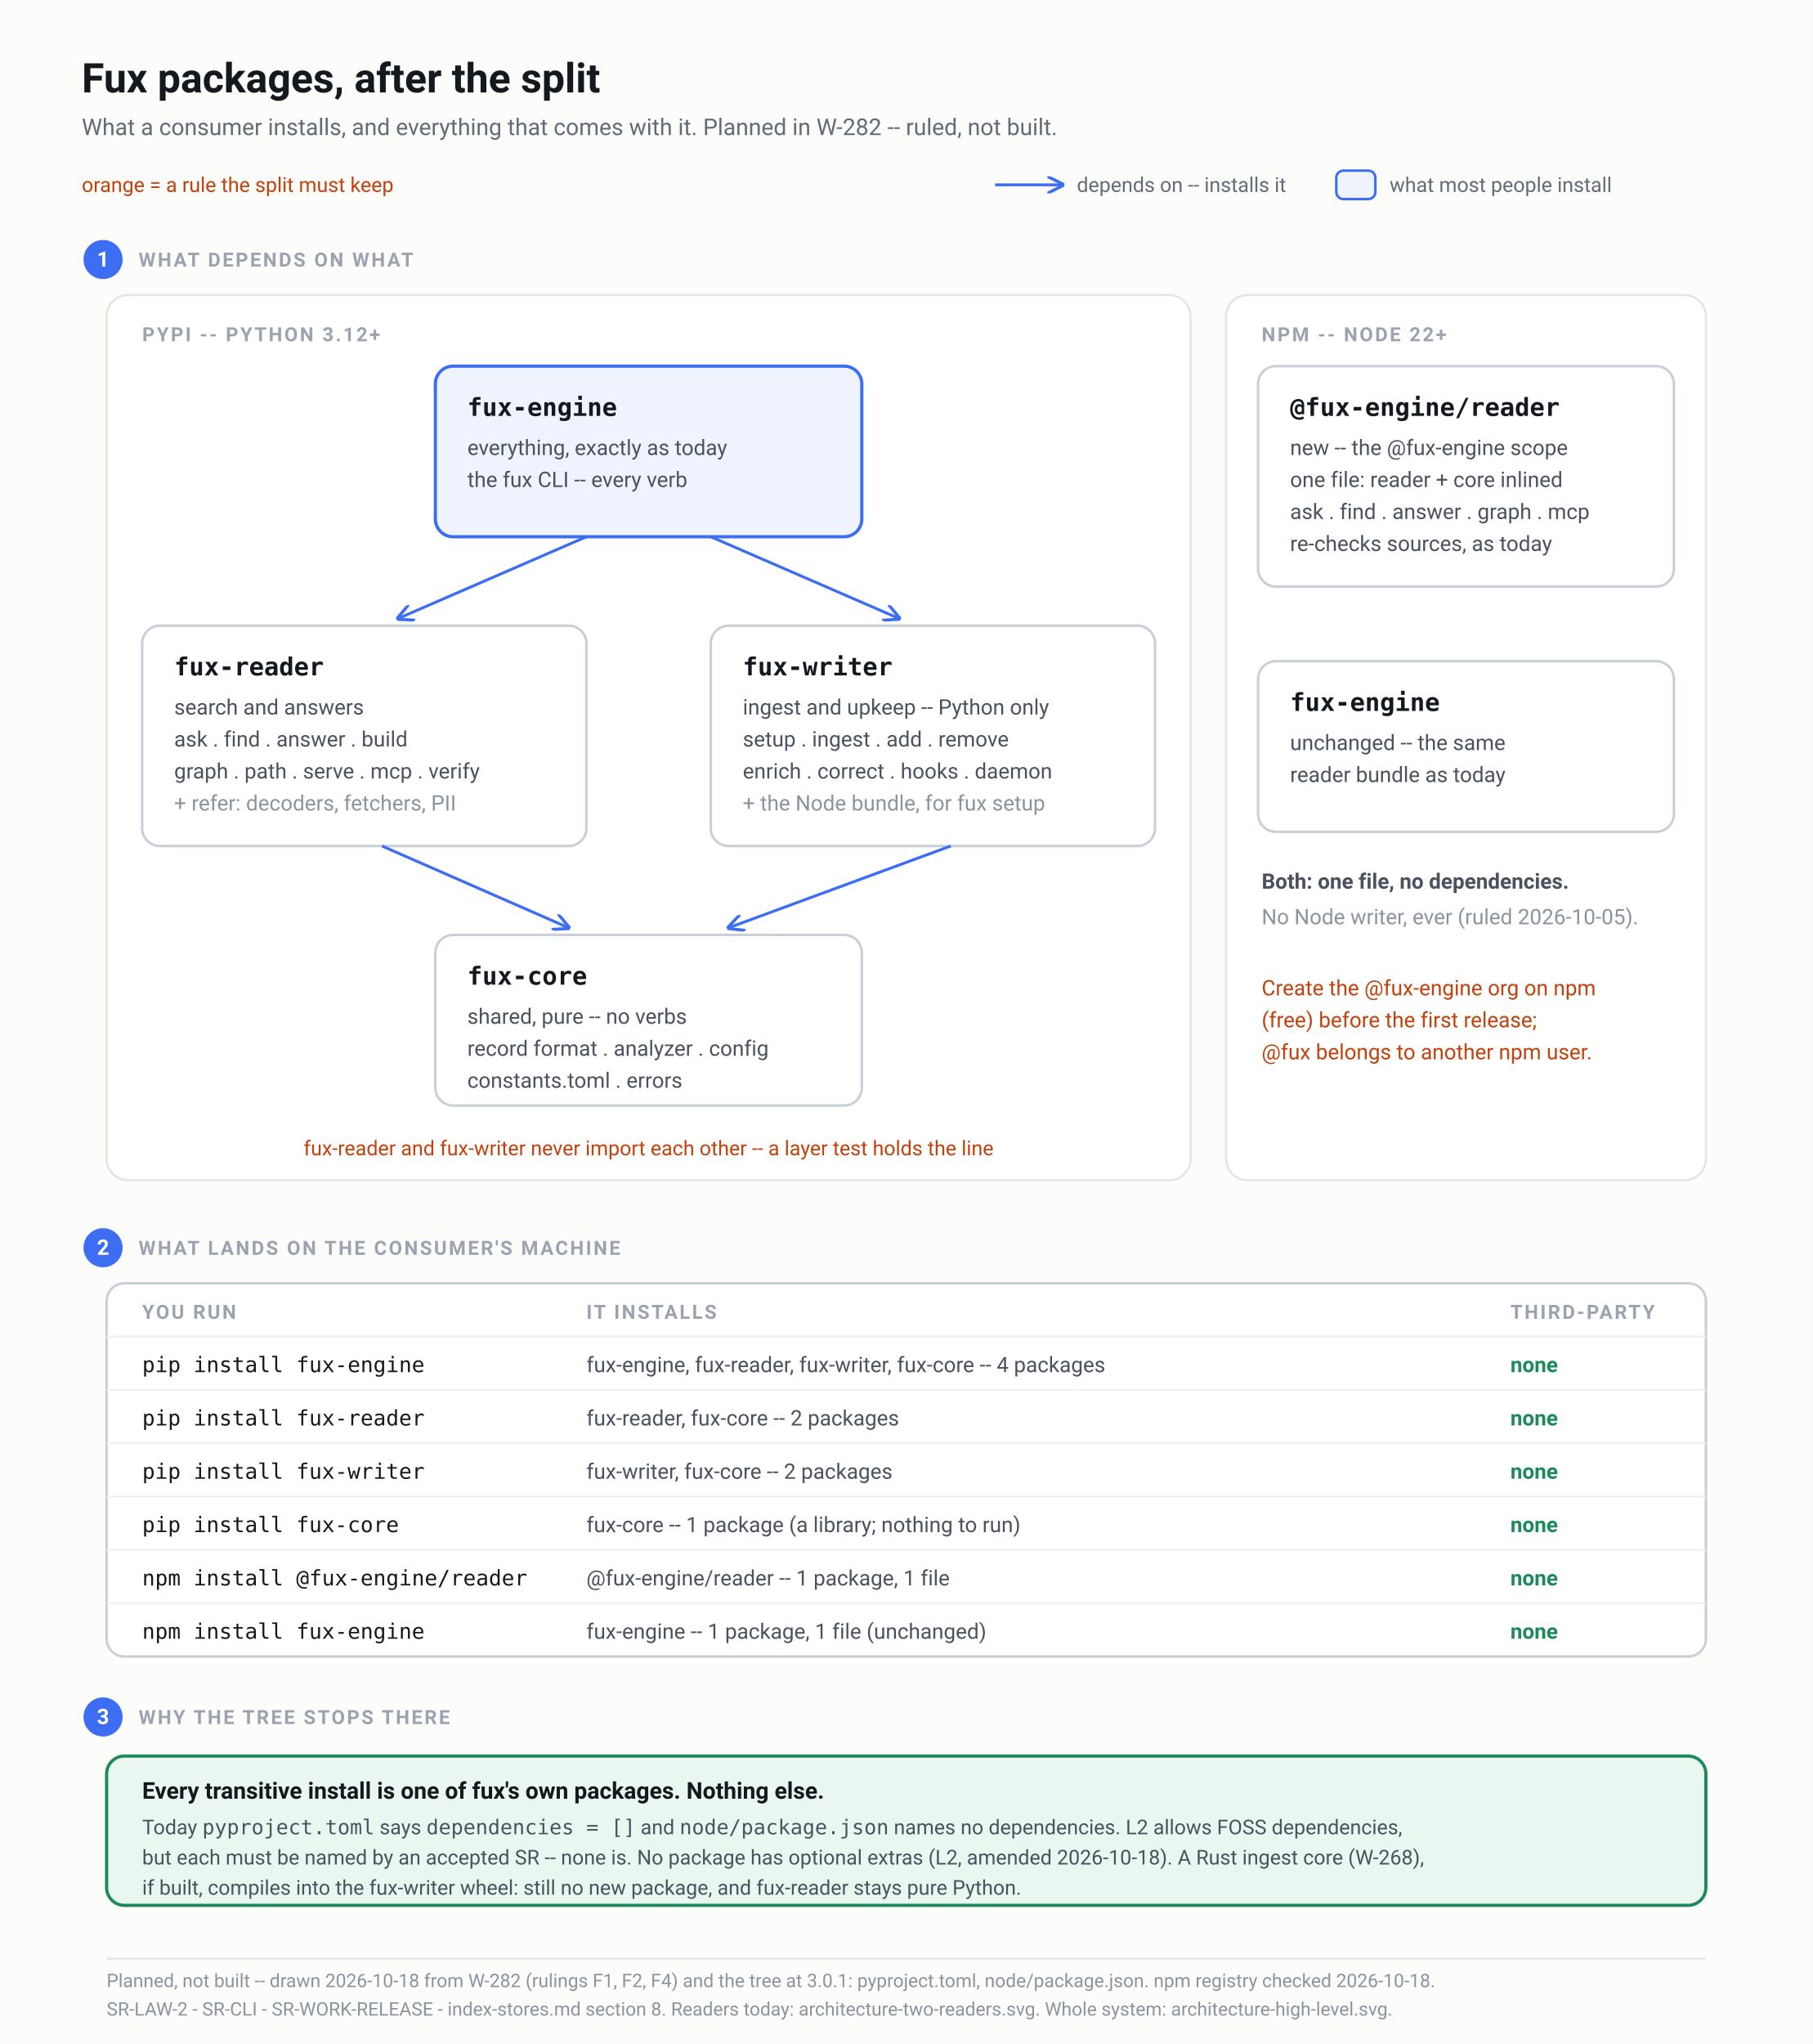
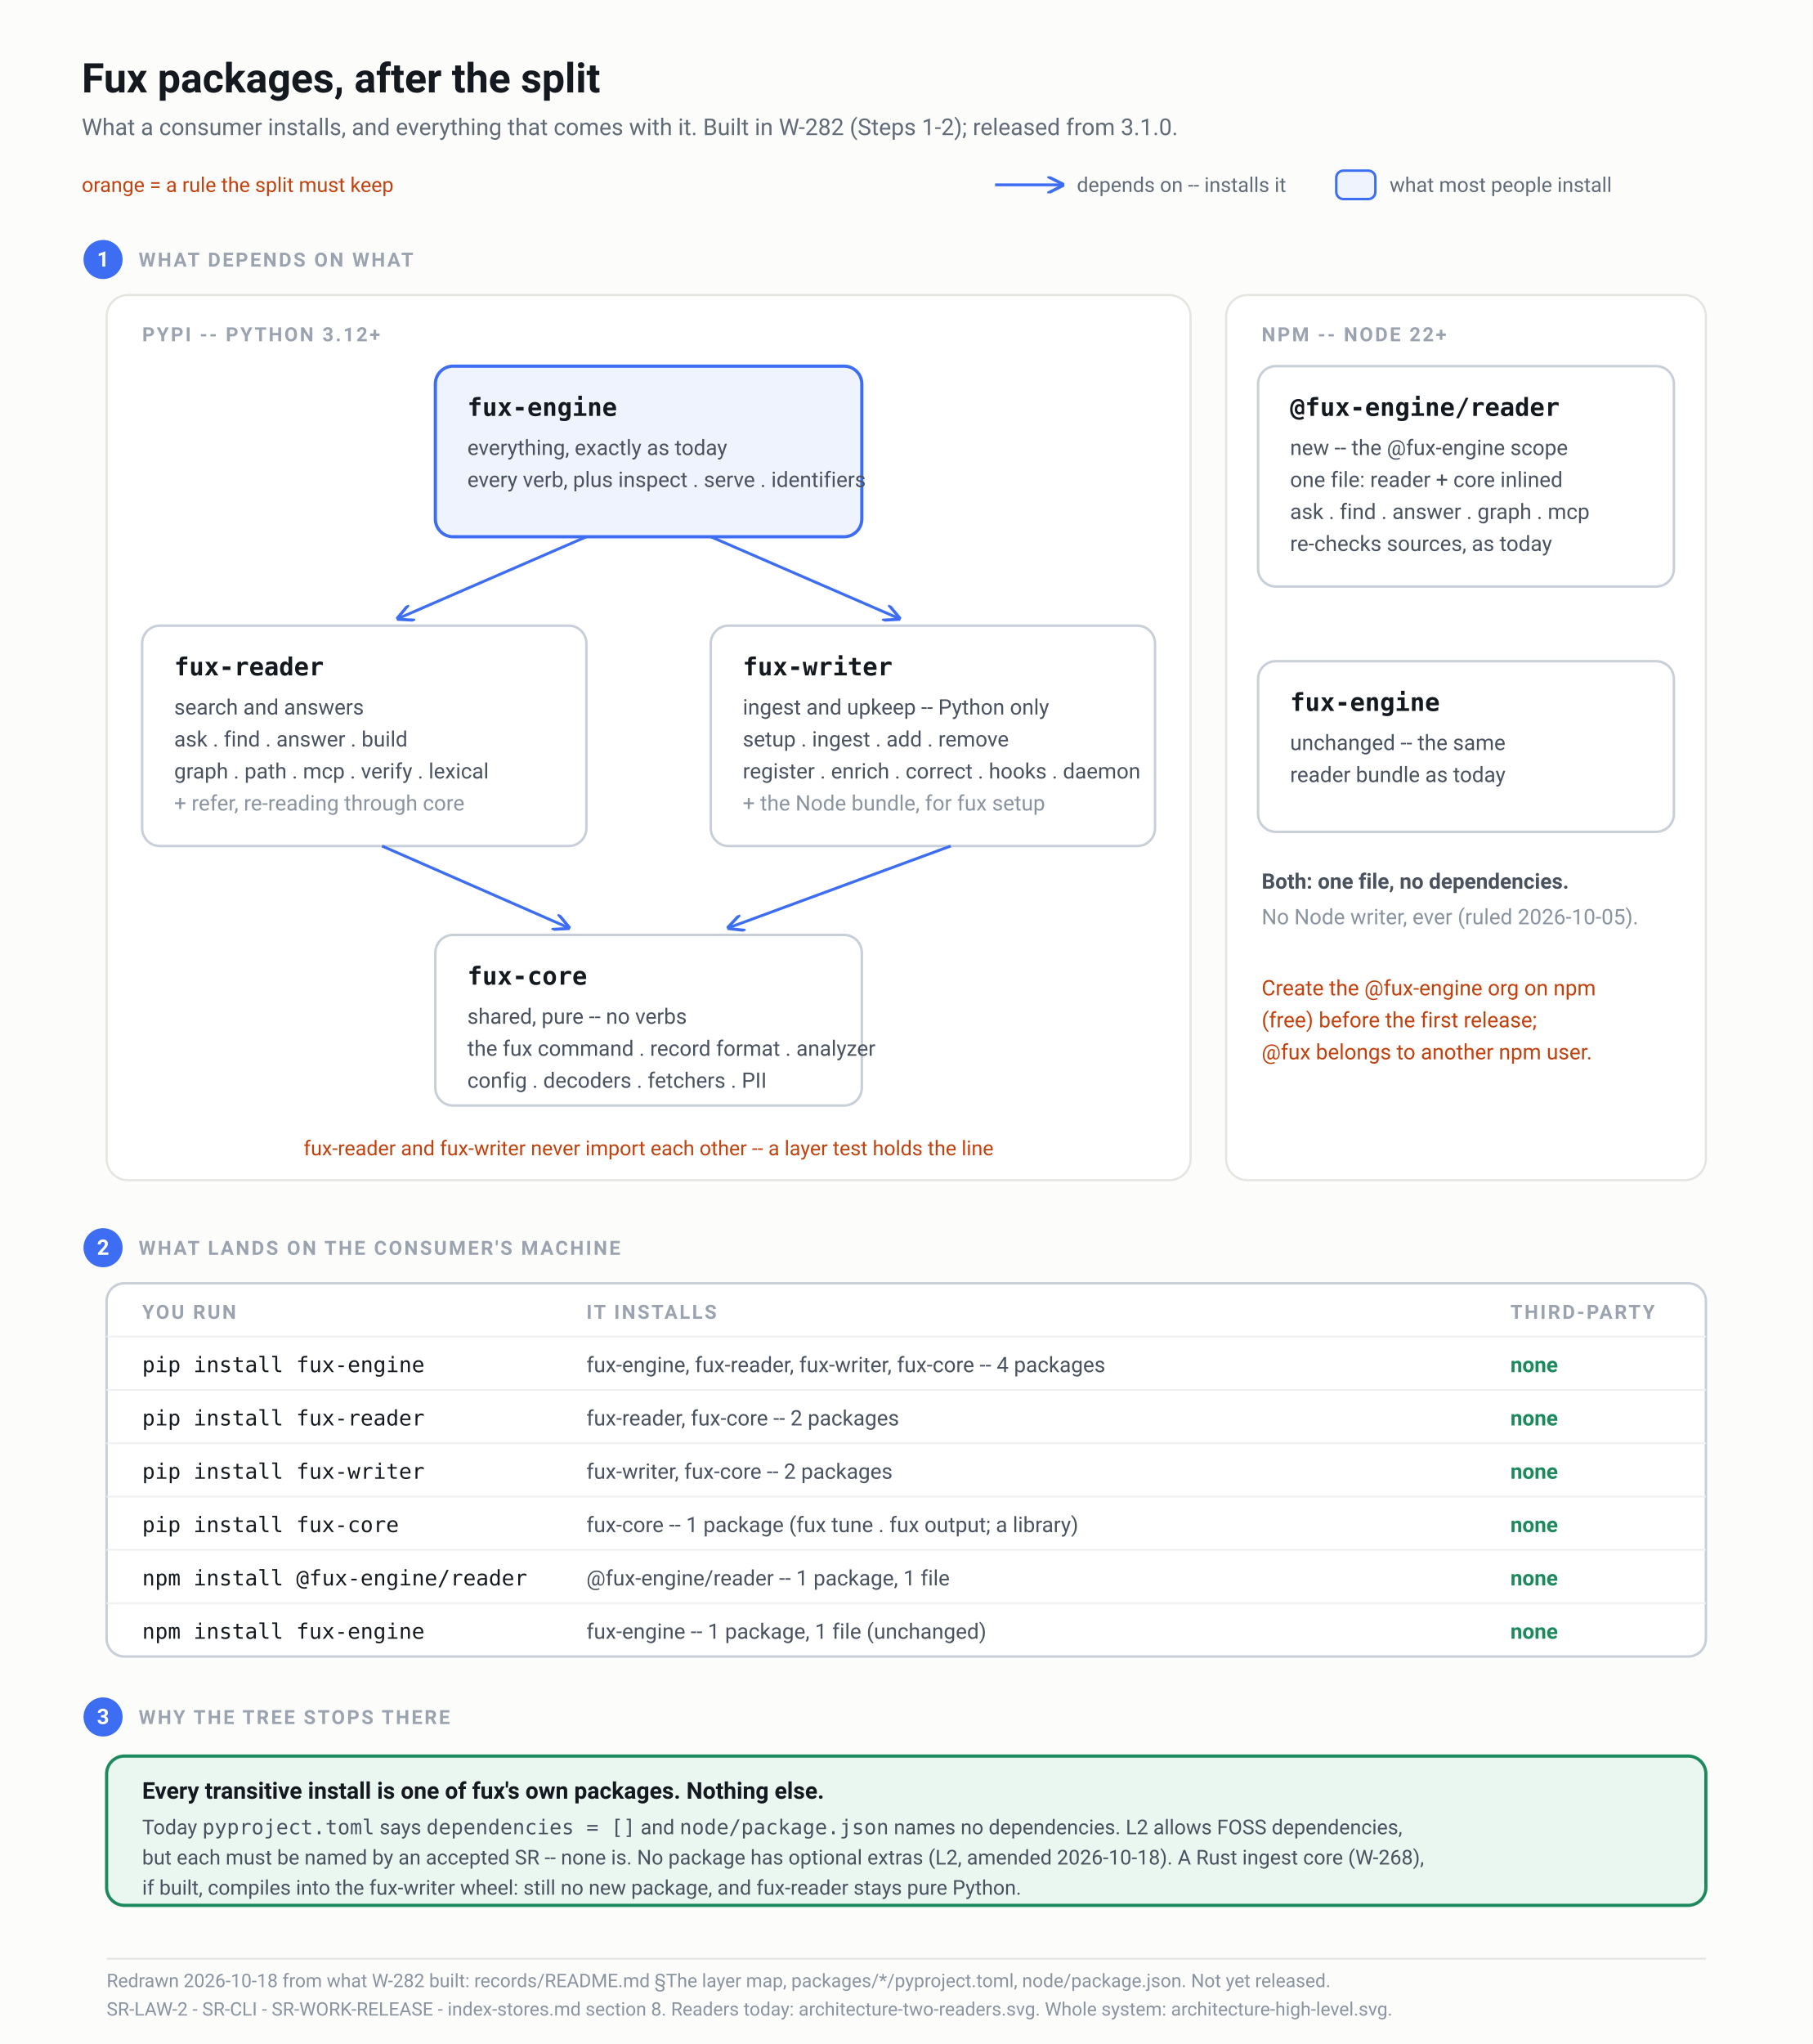
<svg xmlns="http://www.w3.org/2000/svg" viewBox="0 0 1020 1150" width="1020" height="1150" font-family="system-ui, -apple-system, 'Segoe UI', Roboto, sans-serif">
  <defs>
    <marker id="a" viewBox="0 0 10 10" refX="9" refY="5" markerWidth="6" markerHeight="6" orient="auto-start-reverse">
      <path d="M0,0 L10,5 L0,10" fill="none" stroke="#3d6df2" stroke-width="1.8" stroke-linecap="round" stroke-linejoin="round" />
    </marker>
  </defs>
  <rect width="1020" height="1150" fill="#fcfcfb" />
  <text x="46" y="52" font-size="23" font-weight="600" fill="#14181f">Fux packages, after the split</text>
-   <text x="46" y="76" font-size="13" fill="#626b78">What a consumer installs, and everything that comes with it. Planned in W-282 -- ruled, not built.</text>
+   <text x="46" y="76" font-size="13" fill="#626b78">What a consumer installs, and everything that comes with it. Built in W-282 (Steps 1-2); released from 3.1.0.</text>
  <path d="M560,104 L598,104" stroke="#3d6df2" stroke-width="1.6" marker-end="url(#a)" />
  <text x="606" y="108" font-size="11.5" fill="#626b78">depends on -- installs it</text>
  <rect x="752" y="96" width="22" height="16" rx="4" fill="#eef3fd" stroke="#3d6df2" stroke-width="1.4" />
  <text x="782" y="108" font-size="11.5" fill="#626b78">what most people install</text>
  <text x="46" y="108" font-size="11.5" fill="#c2410c">orange = a rule the split must keep</text>
  <circle cx="58" cy="146" r="11" fill="#3d6df2" />
  <text x="58" y="150" font-size="12" fill="#ffffff" font-weight="600" text-anchor="middle">1</text>
  <text x="78" y="150" font-size="11" fill="#9aa3af" font-weight="600" letter-spacing="1.1">WHAT DEPENDS ON WHAT</text>
  <rect x="60" y="166" width="610" height="498" rx="12" fill="#ffffff" stroke="#e4e4e0" stroke-width="1.2" />
  <text x="80" y="192" font-size="11" fill="#9aa3af" font-weight="600" letter-spacing="1.1">PYPI -- PYTHON 3.12+</text>
  <rect x="245" y="206" width="240" height="96" rx="10" fill="#eef3fd" stroke="#3d6df2" stroke-width="1.8" />
  <text x="263" y="234" font-size="14" fill="#14181f" font-weight="600" font-family="ui-monospace, Menlo, monospace">fux-engine</text>
  <text x="263" y="256" font-size="12" fill="#4a5260">everything, exactly as today</text>
-   <text x="263" y="274" font-size="12" fill="#4a5260">the fux CLI -- every verb</text>
+   <text x="263" y="274" font-size="12" fill="#4a5260">every verb, plus inspect . serve . identifiers</text>
  <rect x="80" y="352" width="250" height="124" rx="10" fill="#ffffff" stroke="#c9cfd8" stroke-width="1.4" />
  <text x="98" y="380" font-size="14" fill="#14181f" font-weight="600" font-family="ui-monospace, Menlo, monospace">fux-reader</text>
  <text x="98" y="402" font-size="12" fill="#4a5260">search and answers</text>
  <text x="98" y="420" font-size="12" fill="#4a5260">ask . find . answer . build</text>
-   <text x="98" y="438" font-size="12" fill="#4a5260">graph . path . serve . mcp . verify</text>
-   <text x="98" y="456" font-size="12" fill="#8a93a0">+ refer: decoders, fetchers, PII</text>
+   <text x="98" y="438" font-size="12" fill="#4a5260">graph . path . mcp . verify . lexical</text>
+   <text x="98" y="456" font-size="12" fill="#8a93a0">+ refer, re-reading through core</text>
  <rect x="400" y="352" width="250" height="124" rx="10" fill="#ffffff" stroke="#c9cfd8" stroke-width="1.4" />
  <text x="418" y="380" font-size="14" fill="#14181f" font-weight="600" font-family="ui-monospace, Menlo, monospace">fux-writer</text>
  <text x="418" y="402" font-size="12" fill="#4a5260">ingest and upkeep -- Python only</text>
  <text x="418" y="420" font-size="12" fill="#4a5260">setup . ingest . add . remove</text>
-   <text x="418" y="438" font-size="12" fill="#4a5260">enrich . correct . hooks . daemon</text>
+   <text x="418" y="438" font-size="12" fill="#4a5260">register . enrich . correct . hooks . daemon</text>
  <text x="418" y="456" font-size="12" fill="#8a93a0">+ the Node bundle, for fux setup</text>
  <rect x="245" y="526" width="240" height="96" rx="10" fill="#ffffff" stroke="#c9cfd8" stroke-width="1.4" />
  <text x="263" y="554" font-size="14" fill="#14181f" font-weight="600" font-family="ui-monospace, Menlo, monospace">fux-core</text>
  <text x="263" y="576" font-size="12" fill="#4a5260">shared, pure -- no verbs</text>
-   <text x="263" y="594" font-size="12" fill="#4a5260">record format . analyzer . config</text>
-   <text x="263" y="612" font-size="12" fill="#4a5260">constants.toml . errors</text>
+   <text x="263" y="594" font-size="12" fill="#4a5260">the fux command . record format . analyzer</text>
+   <text x="263" y="612" font-size="12" fill="#4a5260">config . decoders . fetchers . PII</text>
  <path d="M330,302 L224,348" fill="none" stroke="#3d6df2" stroke-width="1.6" marker-end="url(#a)" />
  <path d="M400,302 L506,348" fill="none" stroke="#3d6df2" stroke-width="1.6" marker-end="url(#a)" />
  <path d="M215,476 L320,522" fill="none" stroke="#3d6df2" stroke-width="1.6" marker-end="url(#a)" />
  <path d="M535,476 L410,522" fill="none" stroke="#3d6df2" stroke-width="1.6" marker-end="url(#a)" />
  <text x="365" y="650" font-size="11.5" fill="#c2410c" text-anchor="middle">fux-reader and fux-writer never import each other -- a layer test holds the line</text>
  <rect x="690" y="166" width="270" height="498" rx="12" fill="#ffffff" stroke="#e4e4e0" stroke-width="1.2" />
  <text x="710" y="192" font-size="11" fill="#9aa3af" font-weight="600" letter-spacing="1.1">NPM -- NODE 22+</text>
  <rect x="708" y="206" width="234" height="124" rx="10" fill="#ffffff" stroke="#c9cfd8" stroke-width="1.4" />
  <text x="726" y="234" font-size="14" fill="#14181f" font-weight="600" font-family="ui-monospace, Menlo, monospace">@fux-engine/reader</text>
  <text x="726" y="256" font-size="12" fill="#4a5260">new -- the @fux-engine scope</text>
  <text x="726" y="274" font-size="12" fill="#4a5260">one file: reader + core inlined</text>
  <text x="726" y="292" font-size="12" fill="#4a5260">ask . find . answer . graph . mcp</text>
  <text x="726" y="310" font-size="12" fill="#4a5260">re-checks sources, as today</text>
  <text x="726" y="328" font-size="12" fill="#4a5260" />
  <rect x="708" y="372" width="234" height="96" rx="10" fill="#ffffff" stroke="#c9cfd8" stroke-width="1.4" />
  <text x="726" y="400" font-size="14" fill="#14181f" font-weight="600" font-family="ui-monospace, Menlo, monospace">fux-engine</text>
  <text x="726" y="422" font-size="12" fill="#4a5260">unchanged -- the same</text>
  <text x="726" y="440" font-size="12" fill="#4a5260">reader bundle as today</text>
  <text x="710" y="500" font-size="12" fill="#4a5260" font-weight="600">Both: one file, no dependencies.</text>
  <text x="710" y="520" font-size="12" fill="#8a93a0">No Node writer, ever (ruled 2026-10-05).</text>
  <text x="710" y="560" font-size="12" fill="#c2410c">Create the @fux-engine org on npm</text>
  <text x="710" y="578" font-size="12" fill="#c2410c">(free) before the first release;</text>
  <text x="710" y="596" font-size="12" fill="#c2410c">@fux belongs to another npm user.</text>
  <circle cx="58" cy="702" r="11" fill="#3d6df2" />
  <text x="58" y="706" font-size="12" fill="#ffffff" font-weight="600" text-anchor="middle">2</text>
  <text x="78" y="706" font-size="11" fill="#9aa3af" font-weight="600" letter-spacing="1.1">WHAT LANDS ON THE CONSUMER'S MACHINE</text>
  <rect x="60" y="722" width="900" height="210" rx="10" fill="#ffffff" stroke="#c9cfd8" stroke-width="1.4" />
  <text x="80" y="742" font-size="11" fill="#9aa3af" font-weight="600" letter-spacing="1.1">YOU RUN</text>
  <text x="330" y="742" font-size="11" fill="#9aa3af" font-weight="600" letter-spacing="1.1">IT INSTALLS</text>
  <text x="850" y="742" font-size="11" fill="#9aa3af" font-weight="600" letter-spacing="1.1">THIRD-PARTY</text>
  <line x1="60" y1="752" x2="960" y2="752" stroke="#eef0f2" stroke-width="1" />
  <text x="80" y="772" font-size="12" fill="#14181f" font-family="ui-monospace, Menlo, monospace">pip install fux-engine</text>
  <text x="330" y="772" font-size="12" fill="#4a5260">fux-engine, fux-reader, fux-writer, fux-core -- 4 packages</text>
  <text x="850" y="772" font-size="12" fill="#1d8a5e" font-weight="600">none</text>
  <line x1="60" y1="782" x2="960" y2="782" stroke="#eef0f2" stroke-width="1" />
  <text x="80" y="802" font-size="12" fill="#14181f" font-family="ui-monospace, Menlo, monospace">pip install fux-reader</text>
  <text x="330" y="802" font-size="12" fill="#4a5260">fux-reader, fux-core -- 2 packages</text>
  <text x="850" y="802" font-size="12" fill="#1d8a5e" font-weight="600">none</text>
  <line x1="60" y1="812" x2="960" y2="812" stroke="#eef0f2" stroke-width="1" />
  <text x="80" y="832" font-size="12" fill="#14181f" font-family="ui-monospace, Menlo, monospace">pip install fux-writer</text>
  <text x="330" y="832" font-size="12" fill="#4a5260">fux-writer, fux-core -- 2 packages</text>
  <text x="850" y="832" font-size="12" fill="#1d8a5e" font-weight="600">none</text>
  <line x1="60" y1="842" x2="960" y2="842" stroke="#eef0f2" stroke-width="1" />
  <text x="80" y="862" font-size="12" fill="#14181f" font-family="ui-monospace, Menlo, monospace">pip install fux-core</text>
-   <text x="330" y="862" font-size="12" fill="#4a5260">fux-core -- 1 package (a library; nothing to run)</text>
+   <text x="330" y="862" font-size="12" fill="#4a5260">fux-core -- 1 package (fux tune . fux output; a library)</text>
  <text x="850" y="862" font-size="12" fill="#1d8a5e" font-weight="600">none</text>
  <line x1="60" y1="872" x2="960" y2="872" stroke="#eef0f2" stroke-width="1" />
  <text x="80" y="892" font-size="12" fill="#14181f" font-family="ui-monospace, Menlo, monospace">npm install @fux-engine/reader</text>
  <text x="330" y="892" font-size="12" fill="#4a5260">@fux-engine/reader -- 1 package, 1 file</text>
  <text x="850" y="892" font-size="12" fill="#1d8a5e" font-weight="600">none</text>
  <line x1="60" y1="902" x2="960" y2="902" stroke="#eef0f2" stroke-width="1" />
  <text x="80" y="922" font-size="12" fill="#14181f" font-family="ui-monospace, Menlo, monospace">npm install fux-engine</text>
  <text x="330" y="922" font-size="12" fill="#4a5260">fux-engine -- 1 package, 1 file (unchanged)</text>
  <text x="850" y="922" font-size="12" fill="#1d8a5e" font-weight="600">none</text>
  <circle cx="58" cy="966" r="11" fill="#3d6df2" />
  <text x="58" y="970" font-size="12" fill="#ffffff" font-weight="600" text-anchor="middle">3</text>
  <text x="78" y="970" font-size="11" fill="#9aa3af" font-weight="600" letter-spacing="1.1">WHY THE TREE STOPS THERE</text>
  <rect x="60" y="988" width="900" height="84" rx="10" fill="#eaf7f0" stroke="#1d8a5e" stroke-width="1.8" />
  <text x="80" y="1012" font-size="13" fill="#14181f" font-weight="600">Every transitive install is one of fux's own packages. Nothing else.</text>
  <text x="80" y="1032" font-size="11.5" fill="#4a5260">Today <tspan font-family="ui-monospace, Menlo, monospace">pyproject.toml</tspan> says <tspan font-family="ui-monospace, Menlo, monospace">dependencies = []</tspan> and <tspan font-family="ui-monospace, Menlo, monospace">node/package.json</tspan> names no dependencies. L2 allows FOSS dependencies,</text>
  <text x="80" y="1049" font-size="11.5" fill="#4a5260">but each must be named by an accepted SR -- none is. No package has optional extras (L2, amended 2026-10-18). A Rust ingest core (W-268),</text>
  <text x="80" y="1066" font-size="11.5" fill="#4a5260">if built, compiles into the fux-writer wheel: still no new package, and fux-reader stays pure Python.</text>
  <line x1="60" y1="1102" x2="960" y2="1102" stroke="#e4e4e0" stroke-width="1" />
-   <text x="60" y="1118" font-size="10.5" fill="#8a93a0">Planned, not built -- drawn 2026-10-18 from W-282 (rulings F1, F2, F4) and the tree at 3.0.1: pyproject.toml, node/package.json. npm registry checked 2026-10-18.</text>
+   <text x="60" y="1118" font-size="10.5" fill="#8a93a0">Redrawn 2026-10-18 from what W-282 built: records/README.md §The layer map, packages/*/pyproject.toml, node/package.json. Not yet released.</text>
  <text x="60" y="1134" font-size="10.5" fill="#8a93a0">SR-LAW-2 - SR-CLI - SR-WORK-RELEASE - index-stores.md section 8. Readers today: architecture-two-readers.svg. Whole system: architecture-high-level.svg.</text>
</svg>
